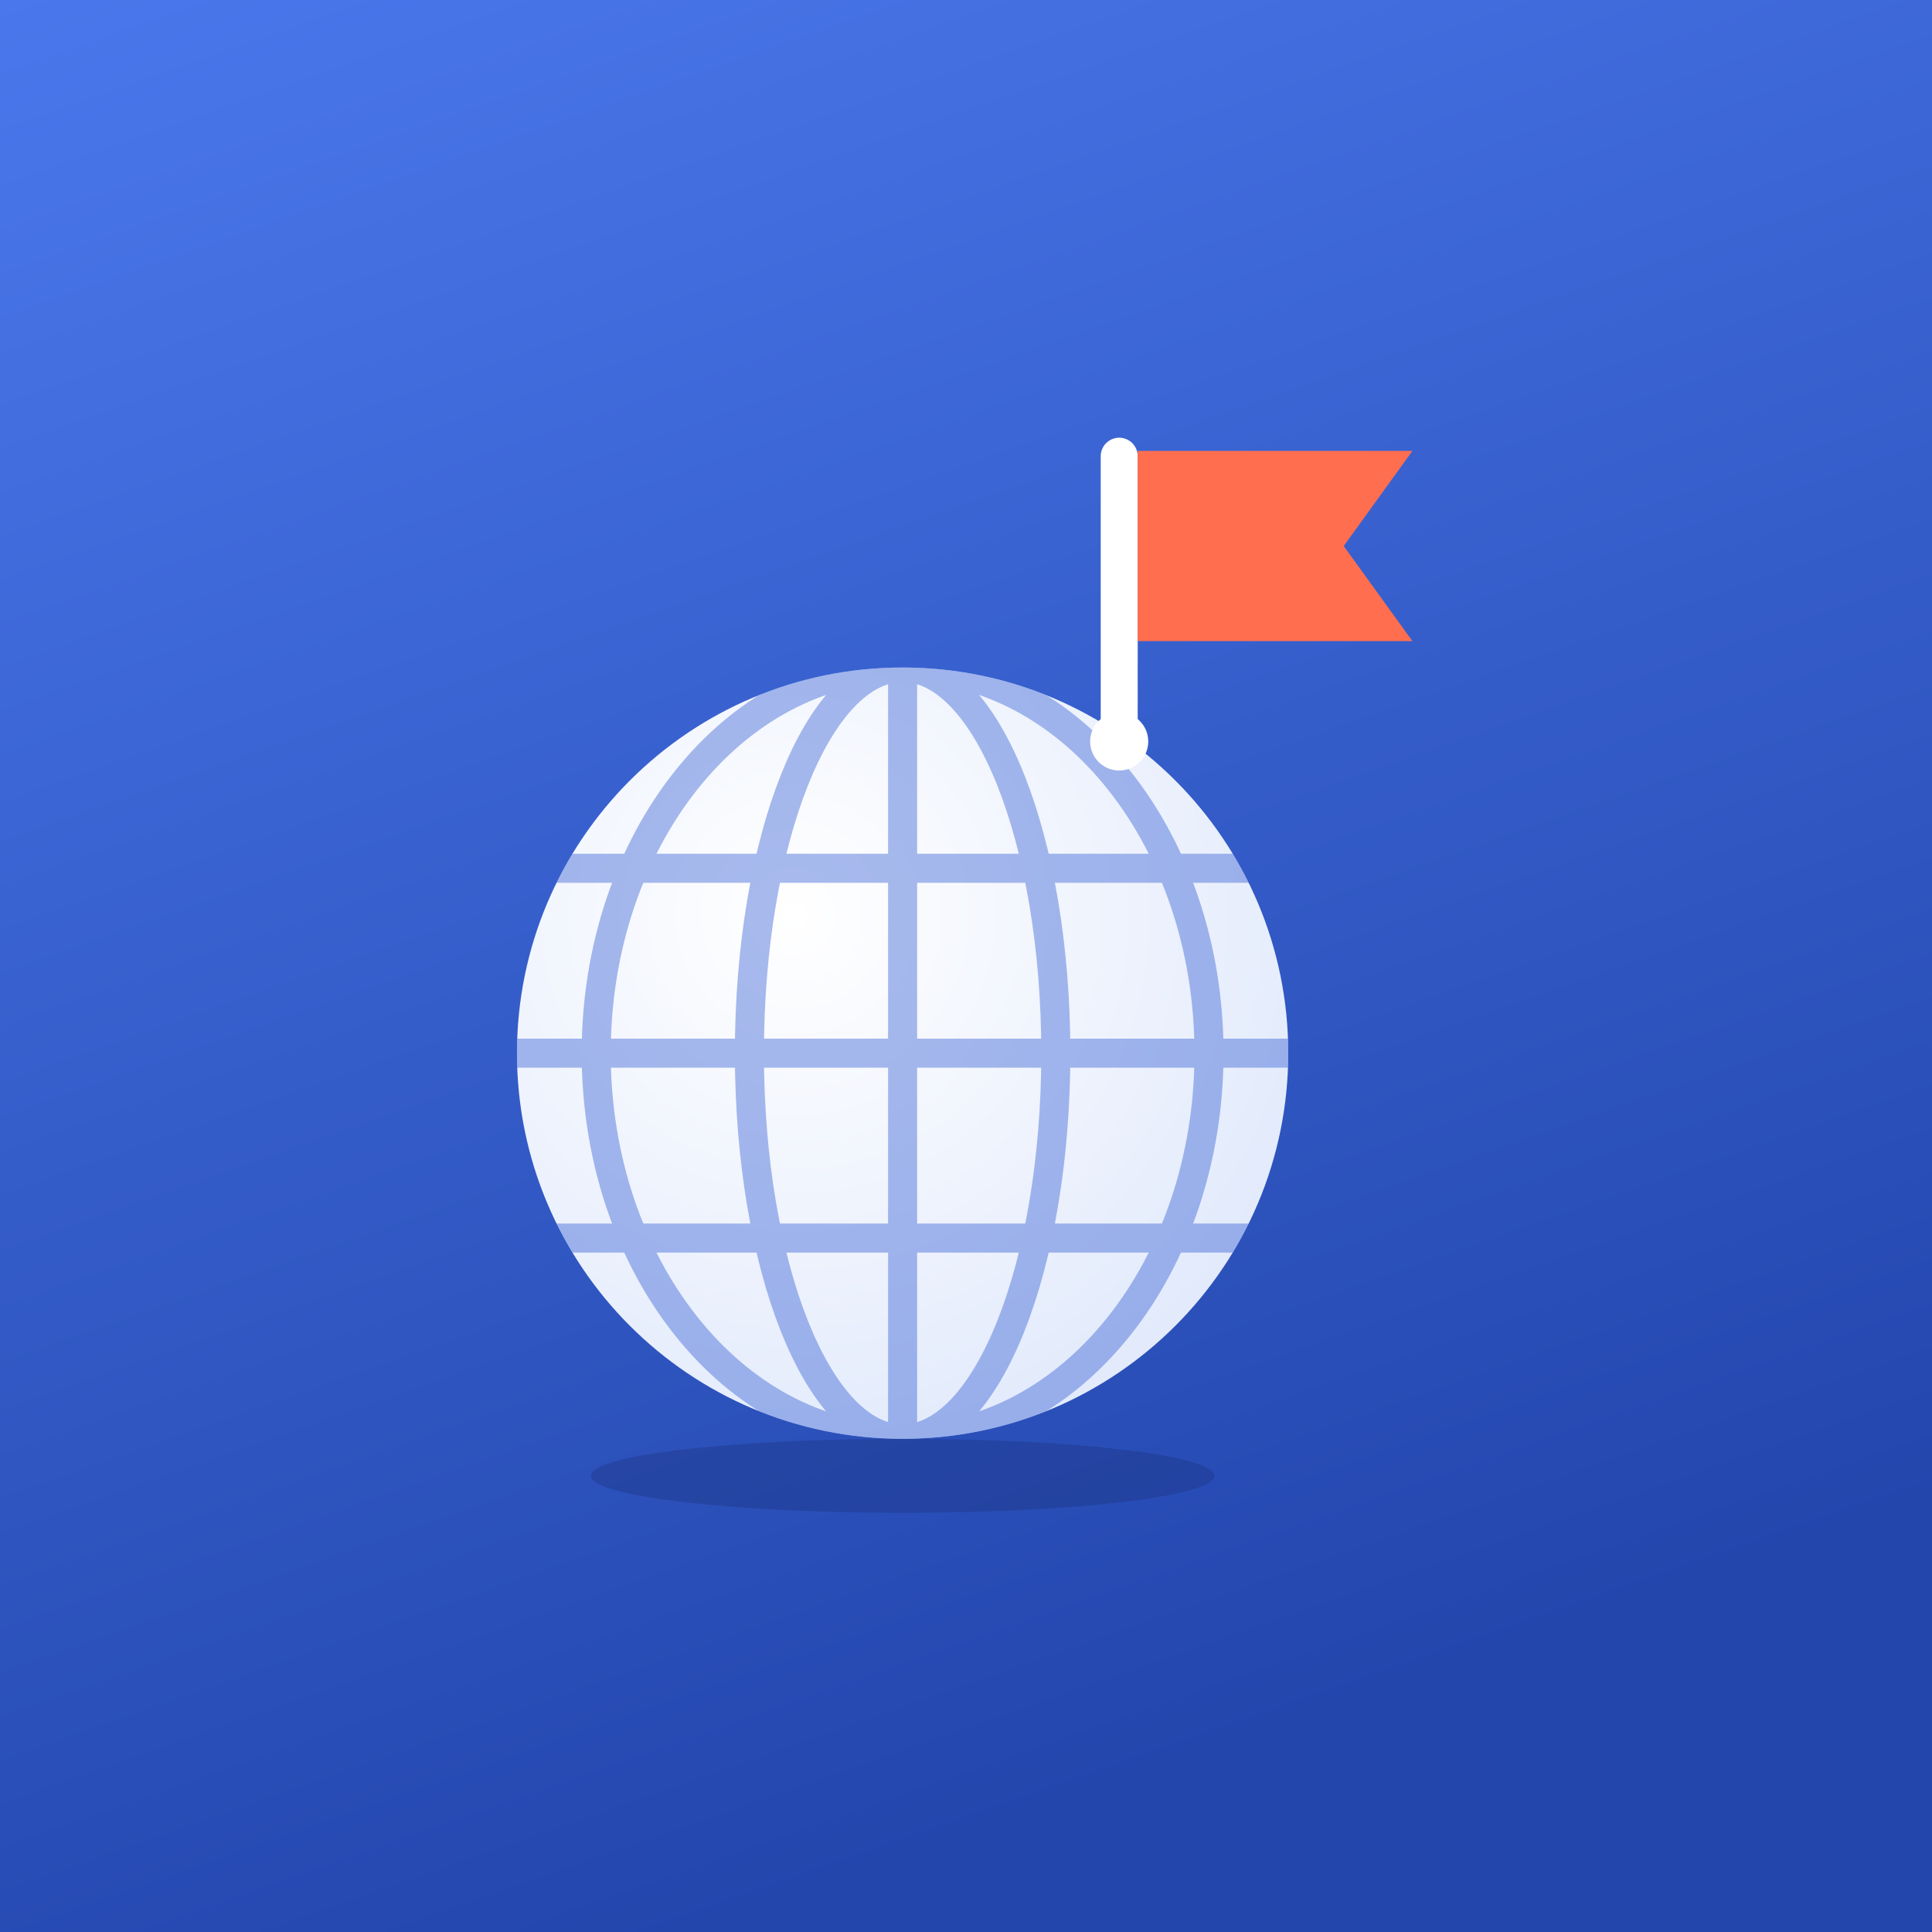
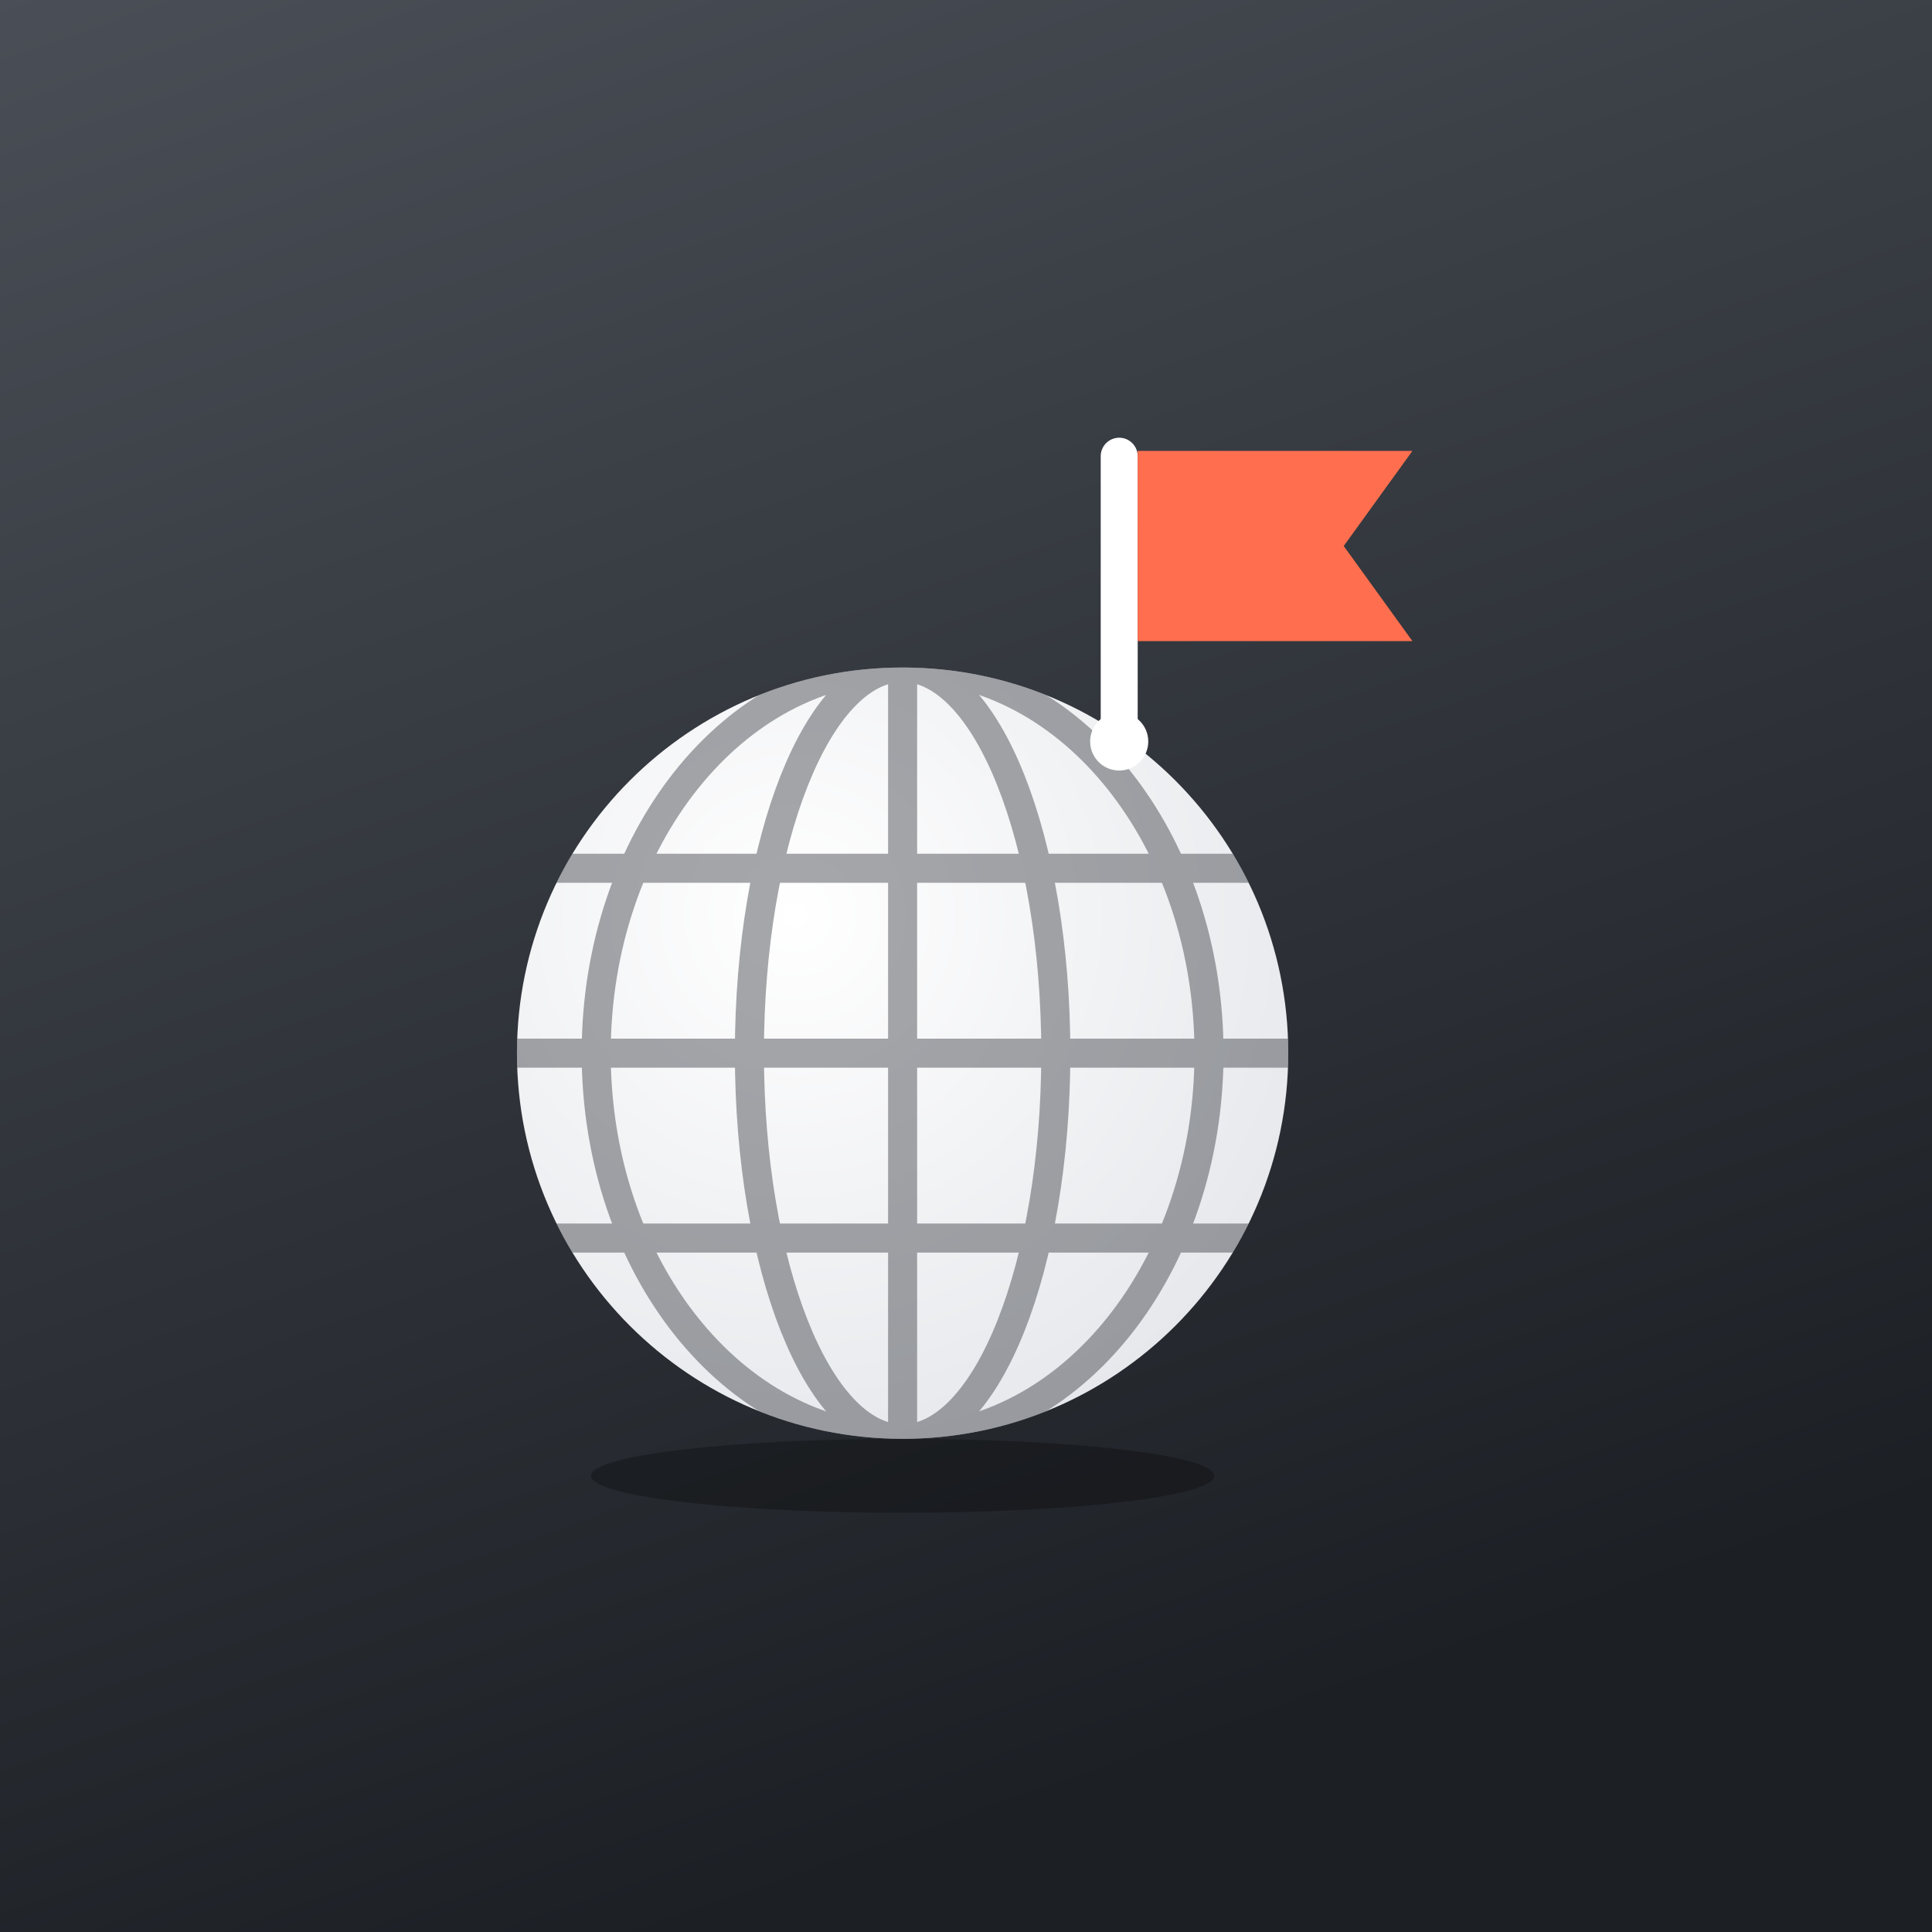
<svg xmlns="http://www.w3.org/2000/svg" viewBox="0 0 512 512">
  <defs>
    <linearGradient id="fond" x1="0" y1="0" x2="0.35" y2="1">
-       <stop offset="0" stop-color="#4a78ec" />
-       <stop offset="1" stop-color="#2346ad" />
+       <stop offset="0" stop-color="#4a4f57" />
+       <stop offset="1" stop-color="#1c1f24" />
    </linearGradient>
    <radialGradient id="globe" cx="0.36" cy="0.32" r="0.8">
      <stop offset="0" stop-color="#ffffff" />
-       <stop offset="1" stop-color="#dfe8fb" />
+       <stop offset="1" stop-color="#e4e6ea" />
    </radialGradient>
    <clipPath id="disque">
      <circle cx="232" cy="292" r="146" />
    </clipPath>
  </defs>
  <rect width="512" height="512" fill="url(#fond)" />
  <g transform="translate(256 256) scale(.7) translate(-256 -259)">
-     <ellipse cx="232" cy="452" rx="118" ry="14" fill="#14296a" opacity=".28" />
+     <ellipse cx="232" cy="452" rx="118" ry="14" fill="#000000" opacity=".28" />
    <circle cx="232" cy="292" r="146" fill="url(#globe)" />
-     <g clip-path="url(#disque)" fill="none" stroke="#2f5bd3" stroke-width="11" opacity=".42">
+     <g clip-path="url(#disque)" fill="none" stroke="#2a2e35" stroke-width="11" opacity=".42">
      <ellipse cx="232" cy="292" rx="58" ry="146" />
      <ellipse cx="232" cy="292" rx="116" ry="146" />
      <path d="M232 146v292M86 292h292M96 222h272M96 362h272" />
    </g>
    <path d="M314 172V66" stroke="#fff" stroke-width="14" stroke-linecap="round" />
    <path d="M321 64h104l-26 36 26 36H321z" fill="#ff6f4f" />
    <circle cx="314" cy="174" r="11" fill="#fff" />
  </g>
</svg>
